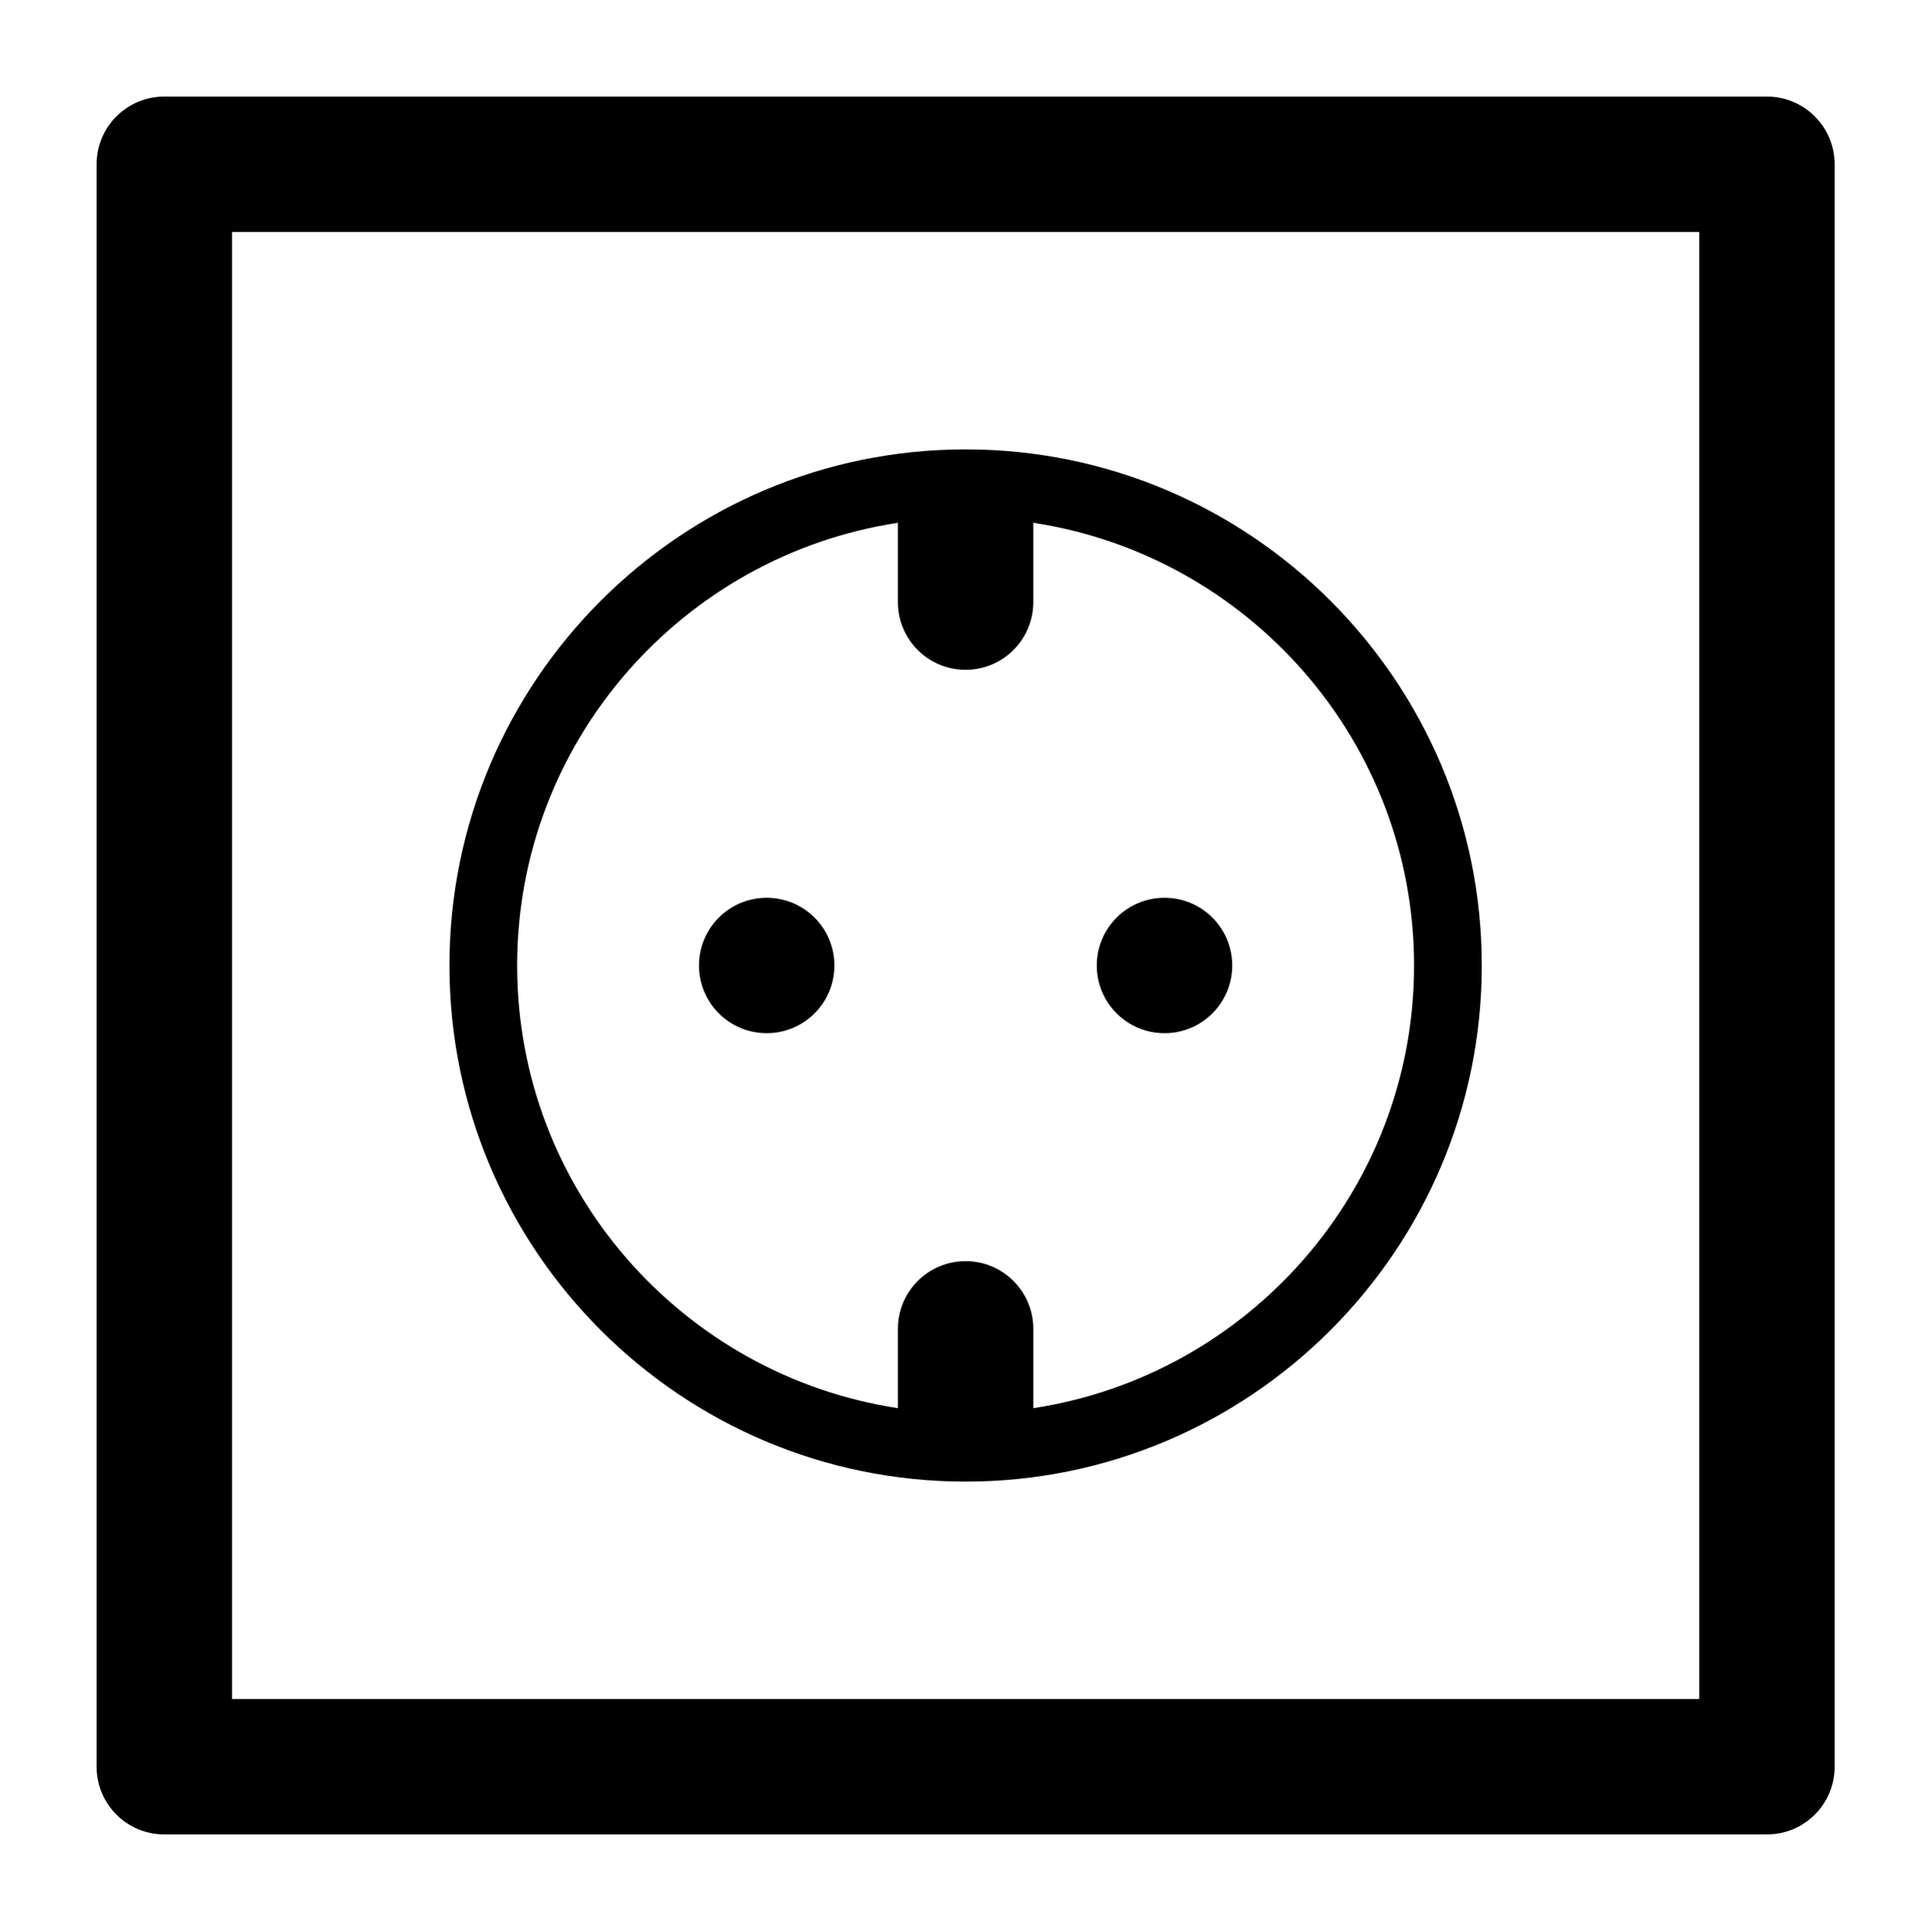
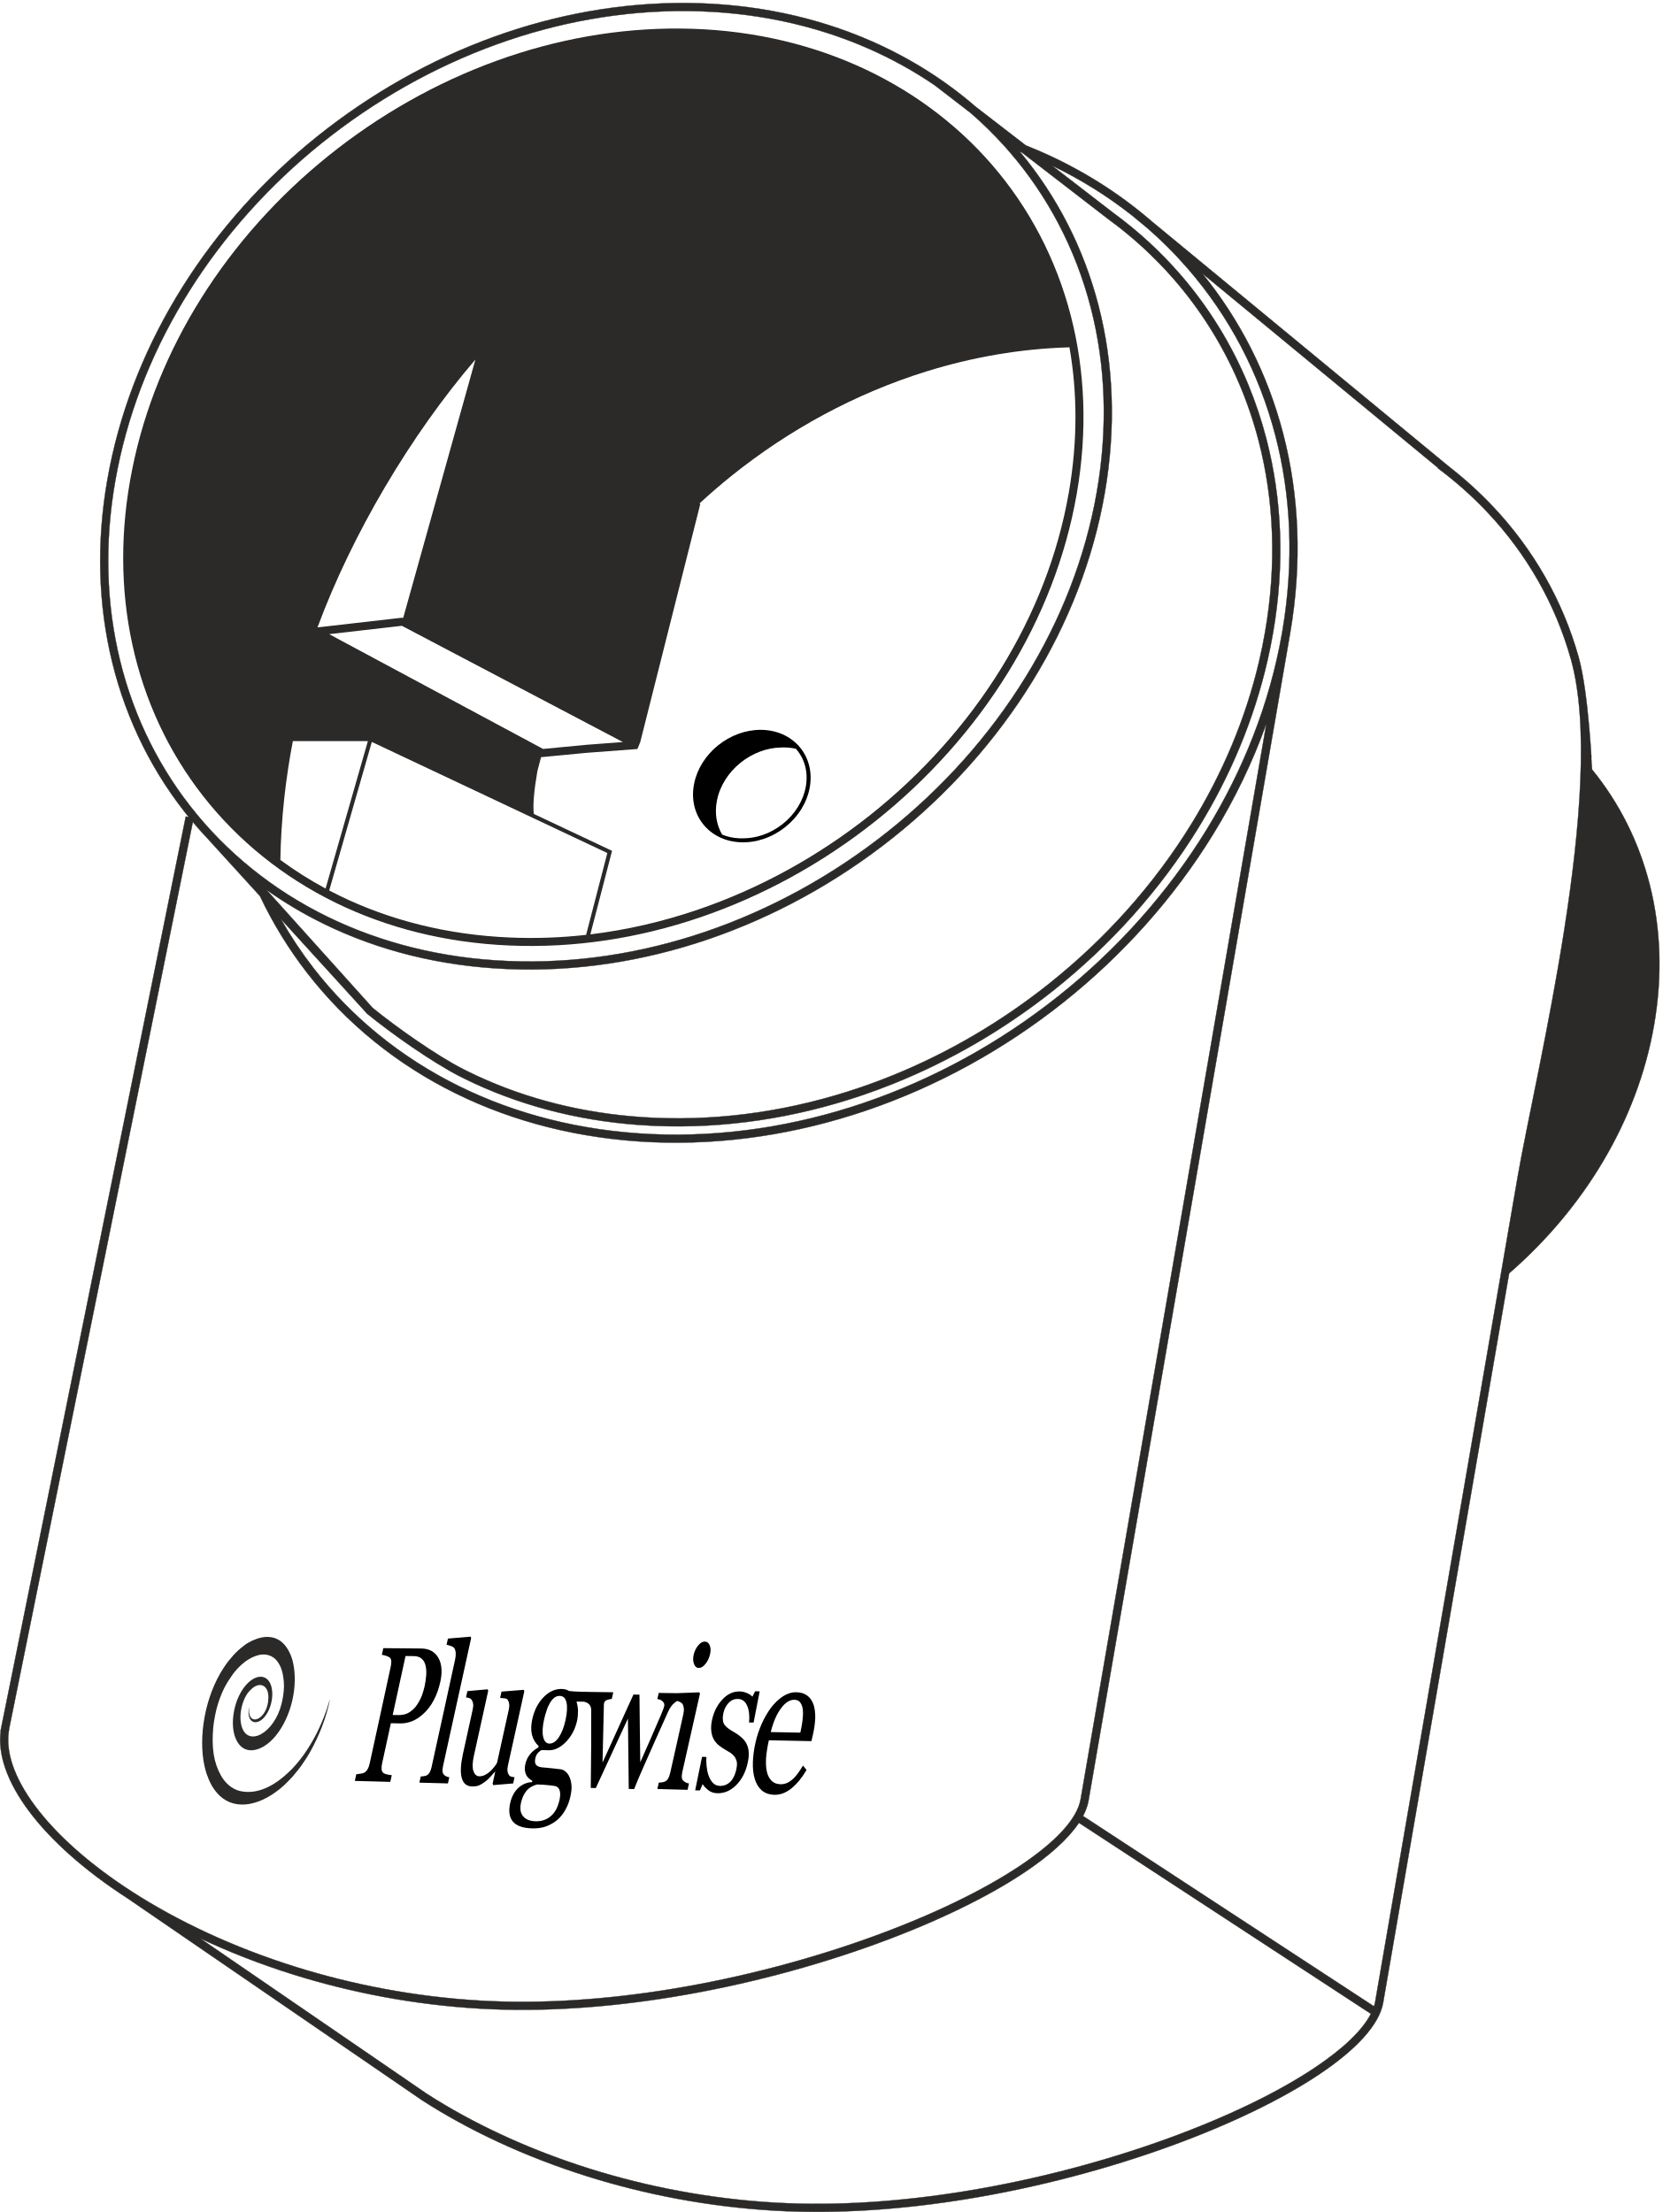
- <svg xmlns="http://www.w3.org/2000/svg" version="1.1" id="Layer_1" x="0px" y="0px" width="74.075px" height="74.074px" viewBox="14.259 -2.593 74.075 74.074" enable-background="new 14.259 -2.593 74.075 74.074" xml:space="preserve">
-   <rect x="14.259" y="-2.593" fill="none" width="74.075" height="74.074" />
-   <path d="M82.031,1.111H20.561c-1.434,0-2.597,1.162-2.597,2.597v61.473c0,1.436,1.163,2.597,2.597,2.597h61.471  c1.434,0,2.598-1.161,2.598-2.597V3.708C84.629,2.272,83.465,1.111,82.031,1.111z M79.434,62.583H23.159V6.306h56.277v56.277H79.434  z M51.297,54.244c10.916,0,19.799-8.883,19.799-19.8s-8.883-19.799-19.799-19.799c-10.917,0-19.8,8.883-19.8,19.799  C31.497,45.361,40.379,54.244,51.297,54.244z M48.699,17.461v3.043c0,1.436,1.163,2.597,2.596,2.597  c1.435,0,2.598-1.162,2.598-2.597v-3.043c8.254,1.258,14.605,8.385,14.605,16.983c0,8.603-6.352,15.725-14.604,16.983v-3.042  c0-1.436-1.163-2.598-2.597-2.598c-1.436,0-2.598,1.161-2.598,2.598v3.042c-8.254-1.258-14.605-8.38-14.605-16.983  C34.094,25.846,40.445,18.719,48.699,17.461z M41.069,34.444c0-1.436,1.163-2.597,2.597-2.597s2.597,1.162,2.597,2.597  s-1.163,2.597-2.597,2.597S41.069,35.88,41.069,34.444z M56.328,34.444c0-1.436,1.162-2.597,2.598-2.597s2.598,1.162,2.598,2.597  s-1.162,2.597-2.598,2.597S56.328,35.88,56.328,34.444z" />
+ <svg xmlns="http://www.w3.org/2000/svg" version="1.1" id="Layer_1" x="0px" y="0px" width="1171.555px" height="1559.281px" viewBox="0 0 1171.555 1559.281" enable-background="new 0 0 1171.555 1559.281" xml:space="preserve">
+   <path fill-rule="evenodd" clip-rule="evenodd" fill="#2B2A29" d="M966.095,1419.566l-205.738-134.62  c-7.525,11.277-20.727,23.145-38.347,34.928c-26.284,17.576-62.563,35.162-104.504,50.42  c-43.371,15.778-92.776,29.111-143.442,37.394c-45.383,7.419-91.788,10.788-135.791,8.237  c-46.889-2.718-91.297-11.424-131.552-24.024c-23.402-7.325-45.406-15.968-65.684-25.517l159.583,109.446  c31.861,20.556,71.096,39.197,115.423,53.072c39.851,12.474,83.799,21.091,130.179,23.78c43.584,2.527,89.575-0.815,134.573-8.171  c50.308-8.224,99.363-21.463,142.424-37.128c41.521-15.106,77.376-32.474,103.285-49.799  C946.202,1444.412,960.05,1431.386,966.095,1419.566z M1107.073,464.795c-10.972-39.141-31.22-74.355-58.937-103.753  c-10.534-11.172-22.168-21.524-34.791-30.954l0.175-0.175L847.281,192.744c26.497,32.556,46.035,70.777,57.001,112.967  c11.279,43.394,13.49,90.968,4.882,140.869c-0.083,0.483-0.169,0.965-0.255,1.448c-13.744,79.546-27.57,159.673-41.485,240.32  c-9.314,53.984-18.67,108.201-28.067,162.633c-12.545,72.662-25.174,145.777-37.877,219.326  c-11.397,65.982-22.854,132.314-34.365,198.982c-0.608,3.523-1.917,7.147-3.876,10.848l205.051,134.17  c0.384-1.204,0.681-2.393,0.883-3.566c11.511-66.668,22.969-133,34.365-198.982c12.703-73.549,25.333-146.664,37.877-219.326  c9.397-54.432,18.753-108.649,28.067-162.633C1082.079,756.792,1132.609,555.889,1107.073,464.795z M707.723,102.859l-0.279-0.097  l0.1-0.101c-7.314-8.097-15.139-15.766-23.44-22.973l-25.212-19.452c-14.707-10.061-30.547-18.845-47.378-26.2  c-37.889-16.557-80.793-25.882-127.069-26.27c-46.135-0.387-91.483,7.981-134.231,23.419c-44.675,16.134-86.518,40-123.461,69.674  c-36.726,29.5-68.664,65.001-93.558,104.717c-23.95,38.21-41.393,80.33-50.32,124.766c-9.032,44.718-8.609,87.852-0.036,127.597  c8.868,41.111,26.46,78.585,51.33,110.424c25.259,32.338,58.045,59.029,96.814,77.951c37.213,18.162,79.926,29.161,126.773,31.12  h0.011c47.382,2.051,94.491-5.365,139.12-20.544c46.36-15.768,90.035-39.916,128.554-70.531  c38.583-30.667,71.885-67.776,97.449-109.318c24.588-39.958,42.007-84.003,50.068-130.346c7.99-45.936,6.058-89.77-4.234-129.722  c-10.705-41.558-30.462-78.947-57.508-110.161C710.065,105.483,708.901,104.166,707.723,102.859z M197.943,647.834  c6.795,12.012,14.426,23.491,22.845,34.369c26.846,34.689,61.736,63.293,103.035,83.605c39.717,19.534,85.373,31.41,135.519,33.667  c50.737,2.223,101.222-5.677,149.051-21.916c49.584-16.834,96.307-42.63,137.493-75.399  c41.285-32.847,76.916-72.587,104.249-117.062c26.023-42.344,44.514-88.969,53.19-138.004l0.442-2.557l0.001,0  c8.252-48.709,6.04-95.104-4.955-137.409c-11.554-44.453-32.806-84.415-61.802-117.823c-9.034-10.409-18.841-20.183-29.357-29.259  l-10.009-8.259c-17.14-13.519-35.969-25.28-56.248-35.042l42.966,33.145l0.294,0.215c17.38,12.746,33.141,27.245,47.047,43.258  c19.834,22.84,35.966,48.836,47.774,77.272c5.208,12.542,9.574,25.559,13.046,38.99c10.892,42.134,12.978,88.316,4.609,136.647  c-1.108,6.401-2.385,12.759-3.825,19.071c-9.543,41.825-26.267,81.589-48.682,118.079c-26.781,43.599-61.684,82.525-102.166,114.709  c-34.29,27.263-72.481,49.612-112.99,65.852c-7.218,2.894-14.509,5.593-21.865,8.092c-46.923,15.94-96.486,23.711-146.371,21.558  c-3.769-0.162-7.512-0.38-11.228-0.653c-44.929-3.297-86.018-14.592-122.166-32.328c-1.068-0.524-2.148-1.077-3.237-1.655  l-0.012,0.035c-19.785-10.001-49.45-30.946-66.012-44.573l0.021-0.021L197.943,647.834z M135.885,579.451  c-13.657,67.412-27.409,135.354-41.25,203.737c-7.456,36.838-14.939,73.805-22.446,110.886  c-12.1,59.769-24.295,119.962-36.56,180.508c-9.659,47.68-19.363,95.58-29.099,143.662l0.026,0.005  c-3.233,15.896,3.394,34.877,18.067,54.652c15.03,20.256,38.432,41.214,68.328,60.506c31.866,20.563,71.112,39.212,115.452,53.09  c39.851,12.474,83.799,21.091,130.179,23.78c43.584,2.527,89.575-0.815,134.573-8.171c50.308-8.224,99.363-21.463,142.424-37.128  c41.521-15.105,77.376-32.474,103.285-49.799c24.742-16.545,40.254-32.859,42.668-46.843c11.511-66.668,22.969-133,34.365-198.982  c12.703-73.549,25.333-146.664,37.877-219.326c9.397-54.432,18.753-108.649,28.067-162.633  c10.247-59.39,20.447-118.499,30.6-177.301c-9.682,27.193-22.321,53.303-37.481,77.971  c-27.671,45.025-63.749,85.262-105.555,118.524c-41.69,33.169-88.992,59.283-139.199,76.329  c-48.465,16.455-99.647,24.459-151.111,22.204c-50.942-2.294-97.354-14.373-137.755-34.243  c-42.099-20.706-77.664-49.863-105.028-85.222c-12.933-16.711-24.043-34.809-33.158-54.06l-36.257-39.81  C143.101,587.782,139.428,583.668,135.885,579.451z M1063.532,897.581c52.388-45.513,90.307-106.991,102.124-174.928  c12.143-69.808-5.496-133.387-43.66-180.195c-0.007,0.223-2.355-53.788-9.476-79.191c-11.221-40.032-31.926-76.043-60.266-106.1  c-9.489-10.064-19.849-19.474-31.004-28.16L811.574,155.962c-23.132-20.008-49.631-36.694-78.855-49.41  c-3.243-1.411-6.519-2.773-9.828-4.084L687.634,75.27c-21.657-18.77-46.477-34.449-73.862-46.416  c-38.56-16.85-82.212-26.34-129.284-26.735c-46.819-0.393-92.824,8.094-136.18,23.751c-45.293,16.357-87.691,40.534-125.099,70.582  c-37.189,29.872-69.549,65.853-94.798,106.134c-24.305,38.777-42.009,81.532-51.073,126.648  c-9.193,45.516-8.763,89.422-0.036,129.878c9.049,41.951,27.014,80.208,52.415,112.728c1.093,1.4,2.201,2.789,3.321,4.168  l-2.131-0.426c-13.84,68.318-27.779,137.182-41.809,206.499c-7.456,36.838-14.939,73.805-22.446,110.886  c-12.1,59.769-24.295,119.962-36.56,180.508c-9.86,48.674-19.767,97.576-29.708,146.669l0.126,0.025  c-2.228,16.858,4.835,36.237,19.573,56.099c15.425,20.788,39.326,42.224,69.778,61.879l207.607,142.382l0.001-0.002l0.065,0.046  c32.265,20.821,71.98,39.696,116.825,53.733c40.255,12.6,84.663,21.305,131.552,24.024c44.003,2.551,90.408-0.818,135.791-8.237  c50.666-8.282,100.071-21.616,143.442-37.394c41.941-15.258,78.22-32.843,104.503-50.42c26.023-17.402,42.412-34.988,45.104-50.585  c11.511-66.668,22.969-133,34.365-198.982c12.703-73.549,25.333-146.664,37.877-219.326  C1052.522,961.375,1058.034,929.439,1063.532,897.581z M827.43,197.061c18.675,21.505,34.003,45.865,45.442,72.46  c5.724,13.307,10.474,27.173,14.182,41.521c10.691,41.356,12.73,86.736,4.498,134.278c-1.227,7.089-2.664,14.126-4.305,21.104  c-9.487,40.36-25.767,78.754-47.449,114.053c-26.425,43.019-60.882,81.442-100.859,113.225  c-33.282,26.461-70.279,48.233-109.507,64.195c-7.796,3.172-15.681,6.115-23.642,8.819c-46.288,15.724-95.156,23.392-144.311,21.27  c-5.467-0.236-10.878-0.59-16.232-1.06c-42.18-3.705-80.808-14.605-114.926-31.345c-1.297-0.637-2.588-1.281-3.873-1.935l0,0  c-18.97-9.651-47.91-30.132-63.852-43.204l-0.006,0.006l-74.812-83.198c12.716,9.038,26.315,17.127,40.722,24.159  c37.873,18.484,81.342,29.678,129.021,31.673v0.001c48.112,2.083,95.917-5.438,141.179-20.832  c46.983-15.981,91.238-40.446,130.26-71.461c39.104-31.081,72.853-68.686,98.755-110.781c24.949-40.545,42.63-85.269,50.821-132.36  c8.126-46.713,6.147-91.343-4.345-132.07c-10.502-40.766-29.53-77.598-55.486-108.679c0.448,0.174,0.896,0.349,1.344,0.526  l60.561,46.726C797.93,166.769,813.616,181.154,827.43,197.061z" />
+   <path fill="none" stroke="#2B2A29" stroke-width="0.216" stroke-miterlimit="22.926" d="M966.095,1419.566l-205.738-134.62  c-7.525,11.277-20.727,23.145-38.347,34.928c-26.284,17.576-62.563,35.162-104.504,50.42  c-43.371,15.778-92.776,29.111-143.442,37.394c-45.383,7.419-91.788,10.788-135.791,8.237  c-46.889-2.718-91.297-11.424-131.552-24.024c-23.402-7.325-45.406-15.968-65.684-25.517l159.583,109.446  c31.861,20.556,71.096,39.197,115.423,53.072c39.851,12.474,83.799,21.091,130.179,23.78c43.584,2.527,89.575-0.815,134.573-8.171  c50.308-8.224,99.363-21.463,142.424-37.128c41.521-15.106,77.376-32.474,103.285-49.799  C946.202,1444.412,960.05,1431.386,966.095,1419.566z M1107.073,464.795c-10.972-39.141-31.22-74.355-58.937-103.753  c-10.534-11.172-22.168-21.524-34.791-30.954l0.175-0.175L847.281,192.744c26.497,32.556,46.035,70.777,57.001,112.967  c11.279,43.394,13.49,90.968,4.882,140.869c-0.083,0.483-0.169,0.965-0.255,1.448c-13.744,79.546-27.57,159.673-41.485,240.32  c-9.314,53.984-18.67,108.201-28.067,162.633c-12.545,72.662-25.174,145.777-37.877,219.326  c-11.397,65.982-22.854,132.314-34.365,198.982c-0.608,3.523-1.917,7.147-3.876,10.848l205.051,134.17  c0.384-1.204,0.681-2.393,0.883-3.566c11.511-66.668,22.969-133,34.365-198.982c12.703-73.549,25.333-146.664,37.877-219.326  c9.397-54.432,18.753-108.649,28.067-162.633C1082.079,756.792,1132.609,555.889,1107.073,464.795z M707.723,102.859l-0.279-0.097  l0.1-0.101c-7.314-8.097-15.139-15.766-23.44-22.973l-25.212-19.452c-14.707-10.061-30.547-18.845-47.378-26.2  c-37.889-16.557-80.793-25.882-127.069-26.27c-46.135-0.387-91.483,7.981-134.231,23.419c-44.675,16.134-86.518,40-123.461,69.674  c-36.726,29.5-68.664,65.001-93.558,104.717c-23.95,38.21-41.393,80.33-50.32,124.766c-9.032,44.718-8.609,87.852-0.036,127.597  c8.868,41.111,26.46,78.585,51.33,110.424c25.259,32.338,58.045,59.029,96.814,77.951c37.213,18.162,79.926,29.161,126.773,31.12  h0.011c47.382,2.051,94.491-5.365,139.12-20.544c46.36-15.768,90.035-39.916,128.554-70.531  c38.583-30.667,71.885-67.776,97.449-109.318c24.588-39.958,42.007-84.003,50.068-130.346c7.99-45.936,6.058-89.77-4.234-129.722  c-10.705-41.558-30.462-78.947-57.508-110.161C710.065,105.483,708.901,104.166,707.723,102.859z M197.943,647.834  c6.795,12.012,14.426,23.491,22.845,34.369c26.846,34.689,61.736,63.293,103.035,83.605c39.717,19.534,85.373,31.41,135.519,33.667  c50.737,2.223,101.222-5.677,149.051-21.916c49.584-16.834,96.307-42.63,137.493-75.399  c41.285-32.847,76.916-72.587,104.249-117.062c26.023-42.344,44.514-88.969,53.19-138.004l0.442-2.557l0.001,0  c8.252-48.709,6.04-95.104-4.955-137.409c-11.554-44.453-32.806-84.415-61.802-117.823c-9.034-10.409-18.841-20.183-29.357-29.259  l-10.009-8.259c-17.14-13.519-35.969-25.28-56.248-35.042l42.966,33.145l0.294,0.215c17.38,12.746,33.141,27.245,47.047,43.258  c19.834,22.84,35.966,48.836,47.774,77.272c5.208,12.542,9.574,25.559,13.046,38.99c10.892,42.134,12.978,88.316,4.609,136.647  c-1.108,6.401-2.385,12.759-3.825,19.071c-9.543,41.825-26.267,81.589-48.682,118.079c-26.781,43.599-61.684,82.525-102.166,114.709  c-34.29,27.263-72.481,49.612-112.99,65.852c-7.218,2.894-14.509,5.593-21.865,8.092c-46.923,15.94-96.486,23.711-146.371,21.558  c-3.769-0.162-7.512-0.38-11.228-0.653c-44.929-3.297-86.018-14.592-122.166-32.328c-1.068-0.524-2.148-1.077-3.237-1.655  l-0.012,0.035c-19.785-10.001-49.45-30.946-66.012-44.573l0.021-0.021L197.943,647.834z M135.885,579.451  c-13.657,67.412-27.409,135.354-41.25,203.737c-7.456,36.838-14.939,73.805-22.446,110.886  c-12.1,59.769-24.295,119.962-36.56,180.508c-9.659,47.68-19.363,95.58-29.099,143.662l0.026,0.005  c-3.233,15.896,3.394,34.877,18.067,54.652c15.03,20.256,38.432,41.214,68.328,60.506c31.866,20.563,71.112,39.212,115.452,53.09  c39.851,12.474,83.799,21.091,130.179,23.78c43.584,2.527,89.575-0.815,134.573-8.171c50.308-8.224,99.363-21.463,142.424-37.128  c41.521-15.105,77.376-32.474,103.285-49.799c24.742-16.545,40.254-32.859,42.668-46.843c11.511-66.668,22.969-133,34.365-198.982  c12.703-73.549,25.333-146.664,37.877-219.326c9.397-54.432,18.753-108.649,28.067-162.633  c10.247-59.39,20.447-118.499,30.6-177.301c-9.682,27.193-22.321,53.303-37.481,77.971  c-27.671,45.025-63.749,85.262-105.555,118.524c-41.69,33.169-88.992,59.283-139.199,76.329  c-48.465,16.455-99.647,24.459-151.111,22.204c-50.942-2.294-97.354-14.373-137.755-34.243  c-42.099-20.706-77.664-49.863-105.028-85.222c-12.933-16.711-24.043-34.809-33.158-54.06l-36.257-39.81  C143.101,587.782,139.428,583.668,135.885,579.451z M1063.532,897.581c52.388-45.513,90.307-106.991,102.124-174.928  c12.143-69.808-5.496-133.387-43.66-180.195c-0.007,0.223-2.355-53.788-9.476-79.191c-11.221-40.032-31.926-76.043-60.266-106.1  c-9.489-10.064-19.849-19.474-31.004-28.16L811.574,155.962c-23.132-20.008-49.631-36.694-78.855-49.41  c-3.243-1.411-6.519-2.773-9.828-4.084L687.634,75.27c-21.657-18.77-46.477-34.449-73.862-46.416  c-38.56-16.85-82.212-26.34-129.284-26.735c-46.819-0.393-92.824,8.094-136.18,23.751c-45.293,16.357-87.691,40.534-125.099,70.582  c-37.189,29.872-69.549,65.853-94.798,106.134c-24.305,38.777-42.009,81.532-51.073,126.648  c-9.193,45.516-8.763,89.422-0.036,129.878c9.049,41.951,27.014,80.208,52.415,112.728c1.093,1.4,2.201,2.789,3.321,4.168  l-2.131-0.426c-13.84,68.318-27.779,137.182-41.809,206.499c-7.456,36.838-14.939,73.805-22.446,110.886  c-12.1,59.769-24.295,119.962-36.56,180.508c-9.86,48.674-19.767,97.576-29.708,146.669l0.126,0.025  c-2.228,16.858,4.835,36.237,19.573,56.099c15.425,20.788,39.326,42.224,69.778,61.879l207.607,142.382l0.001-0.002l0.065,0.046  c32.265,20.821,71.98,39.696,116.825,53.733c40.255,12.6,84.663,21.305,131.552,24.024c44.003,2.551,90.408-0.818,135.791-8.237  c50.666-8.282,100.071-21.616,143.442-37.394c41.941-15.258,78.22-32.843,104.503-50.42c26.023-17.402,42.412-34.988,45.104-50.585  c11.511-66.668,22.969-133,34.365-198.982c12.703-73.549,25.333-146.664,37.877-219.326  C1052.522,961.375,1058.034,929.439,1063.532,897.581z M827.43,197.061c18.675,21.505,34.003,45.865,45.442,72.46  c5.724,13.307,10.474,27.173,14.182,41.521c10.691,41.356,12.73,86.736,4.498,134.278c-1.227,7.089-2.664,14.126-4.305,21.104  c-9.487,40.36-25.767,78.754-47.449,114.053c-26.425,43.019-60.882,81.442-100.859,113.225  c-33.282,26.461-70.279,48.233-109.507,64.195c-7.796,3.172-15.681,6.115-23.642,8.819c-46.288,15.724-95.156,23.392-144.311,21.27  c-5.467-0.236-10.878-0.59-16.232-1.06c-42.18-3.705-80.808-14.605-114.926-31.345c-1.297-0.637-2.588-1.281-3.873-1.935l0,0  c-18.97-9.651-47.91-30.132-63.852-43.204l-0.006,0.006l-74.812-83.198c12.716,9.038,26.315,17.127,40.722,24.159  c37.873,18.484,81.342,29.678,129.021,31.673v0.001c48.112,2.083,95.917-5.438,141.179-20.832  c46.983-15.981,91.238-40.446,130.26-71.461c39.104-31.081,72.853-68.686,98.755-110.781c24.949-40.545,42.63-85.269,50.821-132.36  c8.126-46.713,6.147-91.343-4.345-132.07c-10.502-40.766-29.53-77.598-55.486-108.679c0.448,0.174,0.896,0.349,1.344,0.526  l60.561,46.726C797.93,166.769,813.616,181.154,827.43,197.061z" />
+   <path fill-rule="evenodd" clip-rule="evenodd" fill="#2B2A29" d="M223.745,442.268c24.325-65.65,65.556-135.451,111.287-188.831  l-50.864,182.049l-0.348,0.012l-1.392,0.049l-0.233,0.011L223.745,442.268z M416.046,658.653c25.626-3.09,50.872-8.951,75.332-17.27  c43.971-14.956,85.396-37.859,121.931-66.897c36.595-29.086,68.181-64.284,92.427-103.685  c23.32-37.897,39.841-79.671,47.486-123.622c6.223-35.773,6.099-70.201,0.452-102.349c-34.399,0.975-68.24,6.88-100.727,16.973  c-50.004,15.535-96.799,40.993-137.483,73.672c-7.729,6.208-15.241,12.69-22.514,19.427l0.553,0.375l-0.24,0.954l-42.066,166.901  l-2,4.857l-31.356,2.366l-4.256,0.321l0-0.006l-31.18,2.978l-0.855,0.082l-0.208-0.111c-0.913,3.237-1.78,6.49-2.6,9.757  c-2.425,14.001-3.276,24.122-2.553,30.366l0.853,0.402l6.072,2.865l15.312,7.226l4.243,2.002l27.601,13.024l1.058,0.499  l-0.294,1.134L416.046,658.653z M232,627.71c2.373,1.246,4.771,2.462,7.195,3.645c35.292,17.224,75.798,27.655,120.226,29.513h0.011  c17.954,0.777,35.867,0.12,53.605-1.867l14.968-57.684l-26.543-12.525l-4.243-2.002l-15.312-7.225l-6.072-2.865L262.032,523  l-2.281,7.954L232,627.71z M197.575,606.179c10.022,7.389,20.66,14.135,31.868,20.172l27.583-96.172l2.223-7.751h-52.868  c-1.246,6.487-2.36,12.972-3.345,19.45c-1.051,6.916-1.947,13.767-2.688,20.549c-0.85,7.773-1.507,15.501-1.973,23.178  C197.956,592.529,197.689,599.389,197.575,606.179z M479.663,20.118c44.683,0.375,86.12,9.383,122.723,25.379  c37.972,16.593,70.749,40.704,96.563,70.497c26.206,30.245,45.352,66.483,55.729,106.766c9.959,38.663,11.838,81.028,4.125,125.37  c-7.775,44.7-24.558,87.153-48.239,125.637c-24.585,39.954-56.618,75.647-93.734,105.147  c-37.037,29.438-79.042,52.659-123.636,67.827c-42.962,14.612-88.338,21.75-134.006,19.773v-0.001  c-45.259-1.894-86.523-12.52-122.474-30.067c-37.53-18.317-69.289-44.182-93.78-75.536c-24.115-30.873-41.169-67.192-49.76-107.017  c-8.283-38.404-8.693-80.082,0.035-123.289c8.603-42.824,25.408-83.407,48.478-120.213c23.965-38.234,54.68-72.386,89.978-100.738  c35.506-28.52,75.748-51.467,118.738-66.993C391.556,27.8,435.223,19.745,479.663,20.118z M406.057,505.775l-93.561-49.219  l-29.09-15.303l-0.154-0.081l-0.45,0.016l-50.847,5.837l150.774,80.916l30.381-2.902l0.056-0.011l4.256-0.321l21.533-1.625  l-18.334-9.645l-1.397-0.735L406.057,505.775z" />
+   <path d="M564.016,1221.367c0.594-2.612,1.093-5.379,1.509-8.356c0.373-2.978,0.461-5.487,0.265-7.498  c-0.165-2.149-0.768-3.9-1.731-5.225c-0.901-1.42-2.326-2.054-4.281-2.083c-3.172-0.048-6.362,1.921-9.326,5.947  c-3.036,3.98-5.487,9.594-7.299,16.816C550.092,1221.102,557.032,1221.234,564.016,1221.367L564.016,1221.367 M568.342,1247.716  c-3.104,5.41-6.646,9.699-10.559,12.927c-3.938,3.167-7.973,4.651-12.08,4.54c-3.675-0.1-6.613-1.155-8.945-3.154  c-2.246-1.995-3.845-4.724-4.871-8.075c-1.03-3.335-1.441-7.279-1.313-11.695c0.144-4.47,0.767-9.15,1.887-14.097  c0.998-4.408,2.47-8.794,4.346-13.033c1.88-4.256,4.141-8.09,6.659-11.505c2.512-3.196,5.251-5.862,8.27-7.832  c3.017-1.958,6.162-2.943,9.379-2.897c3.347,0.047,5.942,0.905,8.012,2.536c2.002,1.548,3.41,3.787,4.316,6.521  c0.791,2.651,1.139,5.714,1.072,9.274c-0.151,3.532-0.688,7.421-1.632,11.568c-0.348,1.531-0.694,3.047-1.039,4.564  c-10.016-0.202-20.031-0.404-30.004-0.604c-1.029,4.54-1.648,8.616-1.953,12.268c-0.221,3.655-0.132,6.914,0.53,9.756  c0.56,2.702,1.691,4.819,3.237,6.447c1.562,1.56,3.666,2.45,6.305,2.518c2.726,0.07,5.369-0.84,7.77-2.792  c2.429-1.882,5.163-5.283,8.145-10.357c0.852,1.041,1.703,2.082,2.555,3.123C568.342,1247.716,568.342,1247.716,568.342,1247.716z" />
+   <path d="M526.115,1229.267c0.842,1.668,1.401,3.621,1.512,5.831c0.196,2.211-0.091,4.828-0.806,7.977  c-1.427,6.312-4.106,11.412-8.091,15.366c-3.927,3.907-8.397,5.771-13.196,5.641c-2.638-0.071-4.818-0.808-6.642-2.366  c-1.841-1.487-3.045-2.902-3.737-4.081c-0.643,1.503-1.283,2.994-1.879,4.484c-1.168-0.031-2.292-0.061-3.373-0.09  c1.553-7.859,3.196-15.731,4.84-23.602c0.996,0.023,1.993,0.045,3.076,0.069c-0.155,1.833-0.099,3.906,0.126,6.384  c0.241,2.41,0.658,4.604,1.353,6.543c0.707,2.077,1.661,3.831,3.026,5.304c1.294,1.39,2.912,2.125,4.945,2.179  c2.855,0.075,5.291-0.888,7.343-2.833c2.021-2.015,3.408-4.88,4.258-8.632c0.433-1.918,0.591-3.578,0.438-5.024  c-0.208-1.391-0.71-2.622-1.371-3.746c-0.766-1.042-1.718-2.033-2.989-2.962c-1.289-0.845-2.706-1.705-4.253-2.569  c-1.191-0.704-2.565-1.563-4.078-2.769c-1.43-1.191-2.609-2.527-3.485-4.051c-0.948-1.593-1.586-3.593-1.868-6.013  c-0.301-2.337-0.118-5.078,0.604-8.277c1.249-5.549,3.658-10.239,7.217-14.044c3.573-3.851,7.613-5.712,12.133-5.649  c1.739,0.025,3.442,0.394,5.072,1.094c1.713,0.716,3.003,1.564,3.945,2.602c0.592-1.265,1.274-2.542,1.912-3.82  c1.086,0.015,2.13,0.03,3.216,0.045c-1.444,7.348-2.886,14.669-4.283,22.005c-1.085-0.019-2.126-0.038-3.211-0.057  c0.495-4.882-0.01-8.823-1.367-11.876c-1.386-3.135-3.566-4.675-6.563-4.72c-2.433-0.037-4.587,0.815-6.41,2.72  c-1.782,1.904-3.045,4.216-3.648,6.884c-0.463,2.063-0.631,3.772-0.42,5.156c0.067,1.438,0.498,2.619,1.194,3.585  c0.753,0.911,1.679,1.827,2.84,2.664c1.174,0.783,2.604,1.778,4.428,2.768c1.734,1.002,3.38,2.197,4.818,3.542  C524.224,1226.261,525.371,1227.74,526.115,1229.267L526.115,1229.267" />
+   <path d="M500.404,1166.049c-0.585,2.604-1.674,4.914-3.192,6.821c-1.58,1.975-3.142,2.918-4.795,2.9  c-1.523-0.017-2.628-0.934-3.331-2.848c-0.718-1.858-0.809-3.97-0.273-6.35c0.567-2.53,1.64-4.782,3.189-6.633  c1.562-1.892,3.067-2.772,4.592-2.76c1.656,0.012,2.895,0.914,3.582,2.703C500.881,1161.604,500.927,1163.733,500.404,1166.049  L500.404,1166.049" />
+   <path d="M398.483,1212.765c1.163-5.243,1.435-9.405,0.746-12.58c-0.66-3.12-2.274-4.684-4.751-4.721  c-1.304-0.02-2.563,0.353-3.757,1.212c-1.106,0.86-2.212,2.112-3.135,3.729c-0.89,1.456-1.709,3.183-2.357,5.318  c-0.723,2.079-1.312,4.16-1.801,6.364c-1.097,4.946-1.349,9.031-0.659,12.205c0.705,3.108,2.17,4.747,4.381,4.793  c2.427,0.052,4.675-1.443,6.762-4.568C395.897,1221.459,397.425,1217.523,398.483,1212.765L398.483,1212.765 M394.292,1268.812  c0.551-2.47,0.622-4.559,0.247-6.186c-0.364-1.694-1.252-2.776-2.631-3.424c-0.777-0.223-2.375-0.47-4.839-0.739  c-2.421-0.268-5.288-0.479-8.575-0.567c-3.279,0.86-5.751,2.389-7.536,4.557c-1.784,2.155-3.067,5.011-3.851,8.544  c-0.338,1.518-0.46,3.056-0.34,4.479c0.065,1.476,0.546,2.829,1.318,4.057c0.726,1.227,1.859,2.195,3.337,2.987  c1.52,0.78,3.503,1.248,5.92,1.323c4.187,0.132,7.752-1.032,10.749-3.56C391.075,1277.82,393.131,1274.036,394.292,1268.812  L394.292,1268.812z M484.542,1261.678c-7.136-0.191-14.228-0.38-21.277-0.569c0.334-1.49,0.667-2.979,1.004-4.482  c0.708-0.051,1.372-0.101,2.181-0.218c0.708-0.051,1.403-0.24,1.983-0.499c0.914-0.376,1.76-1.042,2.333-2.045  c0.635-1.084,1.14-2.366,1.508-4.008c1.56-6.936,3.126-13.9,4.687-20.85c1.561-6.95,3.087-13.928,4.653-20.892  c0.336-1.505,0.411-2.809,0.294-4.033c-0.157-1.238-0.494-2.259-1.048-3.091c-0.485-0.557-1.159-1.047-2.199-1.475  c-0.432-0.213-0.966-0.358-1.413-0.502c-0.598,0.334-1.224,0.804-1.911,1.342c-1.74,1.343-3.227,3.499-4.505,6.274  c-2.984,6.705-5.846,13.052-8.531,19.002c-2.596,5.949-5.588,12.681-8.903,20.101c-1.007,2.347-2.146,4.909-3.315,7.607  c-1.082,2.686-2.192,5.316-3.185,7.812c-1.297-0.035-2.551-0.069-3.805-0.102c-0.107-8.273-0.193-16.54-0.281-24.8  c-0.089-8.269-0.18-16.531-0.293-24.788c-3.79,8.182-7.593,16.351-11.36,24.53c-3.752,8.145-7.557,16.297-11.288,24.437  c-1.168-0.032-2.378-0.064-3.546-0.095c0.086-10.148,0.183-20.152,0.292-30.011c0.079-9.933-0.064-17.501,0.035-24.802  c-0.039-4.125-2.796-5.443-5.167-5.968c-1.65-0.026-3.344-0.052-5.038-0.079c-0.03,0.135-0.06,0.27-0.09,0.418  c0.61,1.96,0.957,4.118,0.97,6.408c-0.002,2.371-0.206,4.657-0.702,6.884c-1.313,5.899-3.963,10.768-7.866,14.807  c-3.926,3.954-7.968,5.883-11.954,5.795c-1.776-0.039-3.466-0.076-5.199-0.114c-0.739,0.389-1.523,0.979-2.422,1.878  c-0.916,0.992-1.543,2.248-1.9,3.86c-0.369,1.667-0.346,2.937,0.024,3.811c0.413,0.888,0.972,1.51,1.809,1.854  c0.733,0.424,1.598,0.648,2.708,0.743c1.111,0.094,2.206,0.256,3.332,0.284c1.284,0.098,2.942,0.275,5.105,0.53  c2.162,0.256,3.633,0.496,4.585,0.519c1.269,0.167,2.552,0.66,3.641,1.637c1.147,0.91,2.092,2.142,2.814,3.791  c0.781,1.758,1.257,3.728,1.429,5.893c0.215,2.168-0.08,4.853-0.797,8.069c-0.717,3.217-1.818,6.205-3.352,9.002  c-1.534,2.784-3.365,5.162-5.639,7.172c-2.418,2.072-5.108,3.619-8.049,4.721c-2.843,1.062-6.254,1.535-10.18,1.408  c-6.343-0.206-10.81-1.811-13.312-4.84c-2.506-3.01-3.102-7.378-1.868-12.958c1.018-4.601,2.978-8.15,5.773-10.76  c2.867-2.53,6.046-3.918,9.637-4.026c0.069-0.309,0.137-0.618,0.208-0.941c-0.733-0.425-1.525-0.973-2.3-1.6  c-0.775-0.628-1.39-1.387-1.864-2.197c-0.528-0.945-0.884-2.089-1.035-3.374c-0.197-1.274-0.101-2.891,0.312-4.757  c0.531-2.39,1.581-4.578,3.107-6.555c1.471-1.924,3.457-3.607,5.992-5.024c0.074-0.336,0.149-0.672,0.223-1.008  c-2.287-2.06-3.877-4.711-4.698-7.884c-0.767-3.224-0.705-6.849,0.225-11.049c1.392-6.294,4.005-11.397,7.849-15.379  c3.858-4.027,8.171-5.989,12.822-5.924c1.347,0.018,2.519,0.238,3.736,0.646c0.635,0.293,1.226,0.774,1.95,0.852  c3.778,0.46,11.079,0.565,15.685,0.631c0.348,0.004,0.652,0.009,0.956,0.013c4.65,0.067,9.343,0.134,14.08,0.202  c-0.351,1.572-0.702,3.144-1.054,4.716c-0.971,0.054-2.059,0.24-3.294,0.697c-1.192,0.458-1.92,1.18-2.147,2.208  c-0.045,0.203-0.092,0.61-0.139,1.207c-0.034,0.543-0.012,1.223-0.032,1.902c-0.14,4.741-0.284,10.069-0.377,15.957  c-0.138,5.89-0.304,13.471-0.53,22.867c3.606-7.96,7.233-15.931,10.872-23.923c3.633-7.981,7.235-15.998,10.9-24.011  c1.39,0.02,2.824,0.041,4.258,0.062c0.098,7.943,0.151,15.892,0.246,23.832c0.094,7.945,0.187,15.898,0.322,23.842  c2.663-6.048,5.182-11.855,7.716-17.528c2.489-5.662,4.76-10.934,6.885-15.937c0.434-1.17,0.85-2.245,1.281-3.196  c0.447-1.02,0.745-1.96,0.96-2.915c0.181-0.805,0.132-1.559-0.236-2.249c-0.297-0.621-0.801-1.108-1.388-1.595  c-0.488-0.35-1.122-0.633-1.684-0.847c-0.708-0.147-1.199-0.291-1.503-0.296c0.324-1.445,0.649-2.89,0.973-4.334  c4.215,0.06,8.474,0.121,12.733,0.183c5.32-0.199,10.597-0.398,15.917-0.597c0.1,0.331,0.246,0.65,0.392,0.968  c-2.078,9.235-4.153,18.457-6.225,27.665c-2.072,9.208-4.142,18.402-6.211,27.597c-0.366,1.63-0.442,2.937-0.296,4.03  c0.202,1.038,0.583,1.862,1.384,2.365c0.513,0.426,1.129,0.787,1.672,1.063c0.544,0.291,1.206,0.446,1.969,0.534  C485.213,1258.688,484.878,1260.183,484.542,1261.678L484.542,1261.678z" />
+   <path d="M361.643,1257.179c-4.743,0.401-9.396,0.788-14.049,1.175c-0.143-0.34-0.285-0.68-0.428-1.021  c0.613-2.782,1.185-5.578,1.802-8.36c-0.086-0.002-0.173-0.005-0.26-0.006c-0.897,1.107-1.941,2.277-3.083,3.512  c-1.102,1.249-2.358,2.412-3.66,3.386c-1.516,1.156-2.933,2.059-4.23,2.602c-1.271,0.636-3.016,0.858-5.222,0.798  c-3.632-0.098-5.993-2.012-7.094-5.913c-1.076-3.817-0.806-9.393,0.75-16.662c2.309-10.49,4.619-20.994,6.931-31.51  c0.349-1.584,0.523-2.971,0.324-4.043c-0.142-1.151-0.504-2.078-1.023-2.888c-0.404-0.54-0.924-0.949-1.651-1.214  c-0.68-0.277-1.519-0.423-2.33-0.502c0.325-1.476,0.65-2.952,0.974-4.428c4.755-0.426,9.471-0.852,14.229-1.279  c0.147,0.323,0.296,0.633,0.446,0.956c-1.685,7.639-3.372,15.306-5.053,22.945c-1.679,7.626-3.362,15.265-5.04,22.878  c-1.05,4.76-1.189,8.362-0.372,10.782c0.86,2.409,2.184,3.704,4.088,3.753c1.514,0.04,2.987-0.326,4.328-1.084  c1.373-0.704,2.56-1.534,3.615-2.57c0.942-0.918,1.855-1.903,2.651-2.946c0.827-0.989,1.478-1.968,1.988-2.896  c1.377-6.233,2.758-12.479,4.137-18.726c1.379-6.246,2.762-12.506,4.145-18.779c0.337-1.525,0.441-2.785,0.302-3.928  c-0.171-1.197-0.529-2.155-1.047-2.968c-0.403-0.543-1.07-0.875-2.04-1.024c-1.013-0.15-2.128-0.234-3.329-0.319  c0.327-1.482,0.655-2.965,0.983-4.447c5.19-0.408,10.385-0.83,15.623-1.266c0.146,0.325,0.295,0.649,0.444,0.96  c-1.896,8.774-3.839,17.561-5.773,26.308c-1.934,8.747-3.872,17.508-5.803,26.241c-0.34,1.54-0.402,2.805-0.292,3.885  c0.199,1.07,0.555,2.022,1.085,2.763c0.404,0.536,0.892,0.885,1.598,1.038c0.648,0.219,1.498,0.307,2.305,0.395  C362.288,1254.255,361.966,1255.717,361.643,1257.179L361.643,1257.179" />
+   <path d="M315.665,1257.165c-6.703-0.193-13.406-0.371-20.11-0.55c0.316-1.431,0.631-2.875,0.95-4.332  c0.664-0.05,1.327-0.1,2.134-0.212c0.678-0.115,1.356-0.231,1.846-0.485c0.909-0.377,1.573-1.026,2.178-1.997  c0.665-1.05,1.111-2.279,1.474-3.937c2.771-12.639,5.547-25.292,8.324-37.957c2.777-12.666,5.565-25.371,8.307-38.077  c0.347-1.578,0.465-3.106,0.377-4.489c-0.115-1.476-0.45-2.528-1.016-3.344c-0.362-0.534-1.163-1.059-2.455-1.535  c-1.219-0.409-2.206-0.682-2.961-0.821c0.318-1.457,0.635-2.9,0.955-4.37c5.247-0.438,10.628-0.89,15.965-1.356  c0.101,0.347,0.246,0.68,0.39,1.014c-3.317,15.102-6.63,30.19-9.935,45.239c-3.307,15.061-6.605,30.098-9.903,45.107  c-0.346,1.581-0.45,2.846-0.276,3.826c0.085,1.004,0.518,1.803,1.181,2.354c0.504,0.482,1.08,0.83,1.598,1.044  c0.547,0.281,1.21,0.432,1.931,0.518C316.301,1254.266,315.983,1255.715,315.665,1257.165L315.665,1257.165" />
+   <path d="M294.096,1201.432c1.418-2.113,2.516-4.336,3.353-6.565c0.764-2.296,1.384-4.343,1.787-6.18  c0.548-2.498,0.892-5.079,1.121-7.714c0.185-2.648,0.023-4.89-0.459-6.869c-0.468-2.058-1.411-3.723-2.735-4.861  c-1.35-1.205-3.225-1.805-5.533-1.828c-1.959-0.019-3.918-0.039-5.833-0.058c-1.514,6.943-3.027,13.873-4.536,20.79  c-1.509,6.917-3.019,13.847-4.527,20.764c1.389,0.025,2.777,0.05,4.209,0.075c2.995,0.053,5.581-0.63,7.779-2.115  C290.904,1205.462,292.695,1203.65,294.096,1201.432L294.096,1201.432 M310.304,1185.532c-1.085,4.941-2.646,9.289-4.702,13.098  c-2.009,3.807-4.424,6.875-7.099,9.339c-2.674,2.475-5.318,4.205-8.095,5.348c-2.759,1.05-5.535,1.593-8.354,1.541  c-2.212-0.042-4.381-0.083-6.594-0.125c-2.063,9.459-4.126,18.919-6.184,28.352c-0.341,1.568-0.455,2.889-0.364,4.057  c0.088,1.194,0.507,2.067,1.405,2.739c0.361,0.341,1.255,0.629,2.409,0.924c1.197,0.296,2.337,0.459,3.36,0.551  c-0.345,1.583-0.687,3.154-1.029,4.711c-8.39-0.223-16.693-0.447-24.997-0.668c0.339-1.55,0.679-3.113,1.021-4.689  c0.706-0.048,1.658-0.222,2.955-0.386c1.298-0.165,2.191-0.472,2.782-0.788c0.905-0.558,1.696-1.398,2.271-2.441  c0.63-1.082,1.118-2.525,1.487-4.222c2.45-11.246,4.903-22.492,7.354-33.751c2.457-11.285,4.913-22.557,7.331-33.856  c0.328-1.499,0.539-2.882,0.508-4.135c-0.035-1.239-0.443-2.179-1.3-2.847c-0.973-0.537-1.877-0.994-2.835-1.201  c-0.987-0.273-1.859-0.479-2.541-0.552c0.341-1.563,0.682-3.139,1.027-4.714c8.884,0.079,17.769,0.158,26.697,0.237  c5.487,0.049,9.511,2.191,12.027,6.444C311.342,1172.824,311.852,1178.459,310.304,1185.532L310.304,1185.532z" />
+   <path fill-rule="evenodd" clip-rule="evenodd" fill="#2B2A29" d="M186.13,1230.916c5.96-3.622,11.273-10.304,15.124-18.471  c3.854-8.174,6.296-17.876,6.464-27.545c0.123-6.433-0.805-13.265-2.76-17.955c-1.959-4.88-4.929-8.931-8.667-11.025  c-1.795-1-3.382-1.53-5.494-1.857c-4.131-0.678-8.707,0.503-12.813,2.359c-1.689,0.749-4.158,2.098-5.638,3.299  c-2.747,2.235-3.628,2.679-6.424,5.557c-0.445,0.448-0.945,0.946-1.289,1.329c-2.591,2.94-4.522,5.241-6.926,8.928  c-6.696,10.112-11.206,22.346-13.489,34.565c-2.282,12.215-2.348,24.438-0.163,34.574c0.186,0.962,1.331,5.365,1.777,6.335  c0.356,0.981,0.815,1.886,1.085,2.865c0.415,1.112,0.828,1.823,1.271,2.807c1.388,3.059,4.007,6.661,6.568,9.11  c11.814,11.178,30.001,6.65,45.343-7.224c0.86-0.762,5.467-5.391,6.183-6.288c0.484-0.617,0.727-0.937,1.185-1.449  c1.286-1.526,0.974-1.088,2.417-2.938c0.736-0.99,1.518-1.993,2.3-2.995c2.073-2.937,4.718-6.924,6.585-10.315  c3.004-5.439,5.832-11.363,8.197-17.551c2.364-6.187,4.318-12.703,5.612-19.287c-0.345,0.584-2.004,6.441-2.515,7.795  c-4.322,12.123-9.246,21.801-15.912,31.269c-1.429,1.984-2.318,3.077-3.647,4.799c-1.443,1.851-2.591,2.923-3.878,4.449  c-0.53,0.641-1.344,1.392-2.004,2.03c-11.774,11.628-23.843,16.993-35.387,14.458c-5.931-1.339-10.732-5.903-13.524-10.948  c-2.545-4.565-4.227-9.417-5.108-14.95c-0.882-5.535-0.962-11.766-0.304-19.132c0.423-4.423,1.902-12.351,3.425-16.819  c2.96-8.965,5.529-13.627,10.045-20.063c2.066-2.919,4.415-5.346,6.743-7.451c1.305-1.2,2.86-2.36,4.371-3.301  c7.019-4.25,13.382-5.03,18.706-0.775c1.622,1.38,2.859,3.341,3.893,5.418c1.566,3.267,2.615,8.508,2.662,13.96  c-0.059,4.933-1.037,10.881-2.77,16.1c-6.839,20.021-25.884,27.618-27.834,8.294c-0.587-6.4,1.499-15.523,6.035-20.622  c0.298-0.371,0.557-0.562,0.944-0.944c5.862-6.178,12.632-4.009,12.633,5.11c0.019,16.112-15.431,22.141-13.509,6.698  c-1.642,6.236,0.638,11.43,4.897,10.862c6.251-0.713,11.638-11.166,11.336-20.495c-0.257-8.736-5.039-13.263-11.476-10.908  c-7.347,2.752-14.772,13.797-16.127,28.256c-1.034,11.327,2.79,20.5,9.538,22.523C177.689,1234.55,182.225,1233.288,186.13,1230.916  L186.13,1230.916" />
+   <path fill-rule="evenodd" clip-rule="evenodd" d="M550.751,526.905c0.624-0.023,1.251-0.032,1.878-0.027  c2.87,0.024,5.627,0.346,8.244,0.934l0.284,0.323c2.953,3.408,5.11,7.489,6.278,12.022c1.126,4.372,1.335,9.18,0.457,14.228  c-0.887,5.1-2.808,9.954-5.521,14.363c-2.827,4.595-6.511,8.7-10.776,12.09c-4.262,3.387-9.093,6.059-14.22,7.802  c-4.236,1.44-8.67,2.248-13.147,2.304l-0.009,0c-1.056,0.039-2.116,0.036-3.176-0.01h-0.006c-4.406-0.184-8.479-1.098-12.124-2.61  c-3.977-6.781-5.453-15.198-3.641-24.168c2.104-10.471,8.297-19.826,16.614-26.507C530.001,531.131,540.171,527.039,550.751,526.905   M551.392,517.594c-4.494-1.964-9.579-3.07-15.06-3.116c-5.432-0.046-10.766,0.938-15.79,2.752  c-5.246,1.894-10.152,4.691-14.476,8.164c-4.299,3.453-8.043,7.618-10.969,12.287c-2.819,4.498-4.874,9.46-5.926,14.698  c-1.072,5.306-1.021,10.424-0.004,15.141c1.059,4.911,3.165,9.392,6.142,13.204c3.024,3.871,6.94,7.063,11.562,9.318  c4.413,2.154,9.479,3.459,15.035,3.692c5.587,0.241,11.133-0.63,16.377-2.414c5.437-1.849,10.558-4.68,15.072-8.268  c4.526-3.598,8.433-7.95,11.43-12.821c2.894-4.702,4.946-9.896,5.897-15.37c0.945-5.437,0.713-10.642-0.513-15.401  c-1.281-4.973-3.643-9.444-6.875-13.174C560.111,522.611,556.07,519.638,551.392,517.594z" />
</svg>
